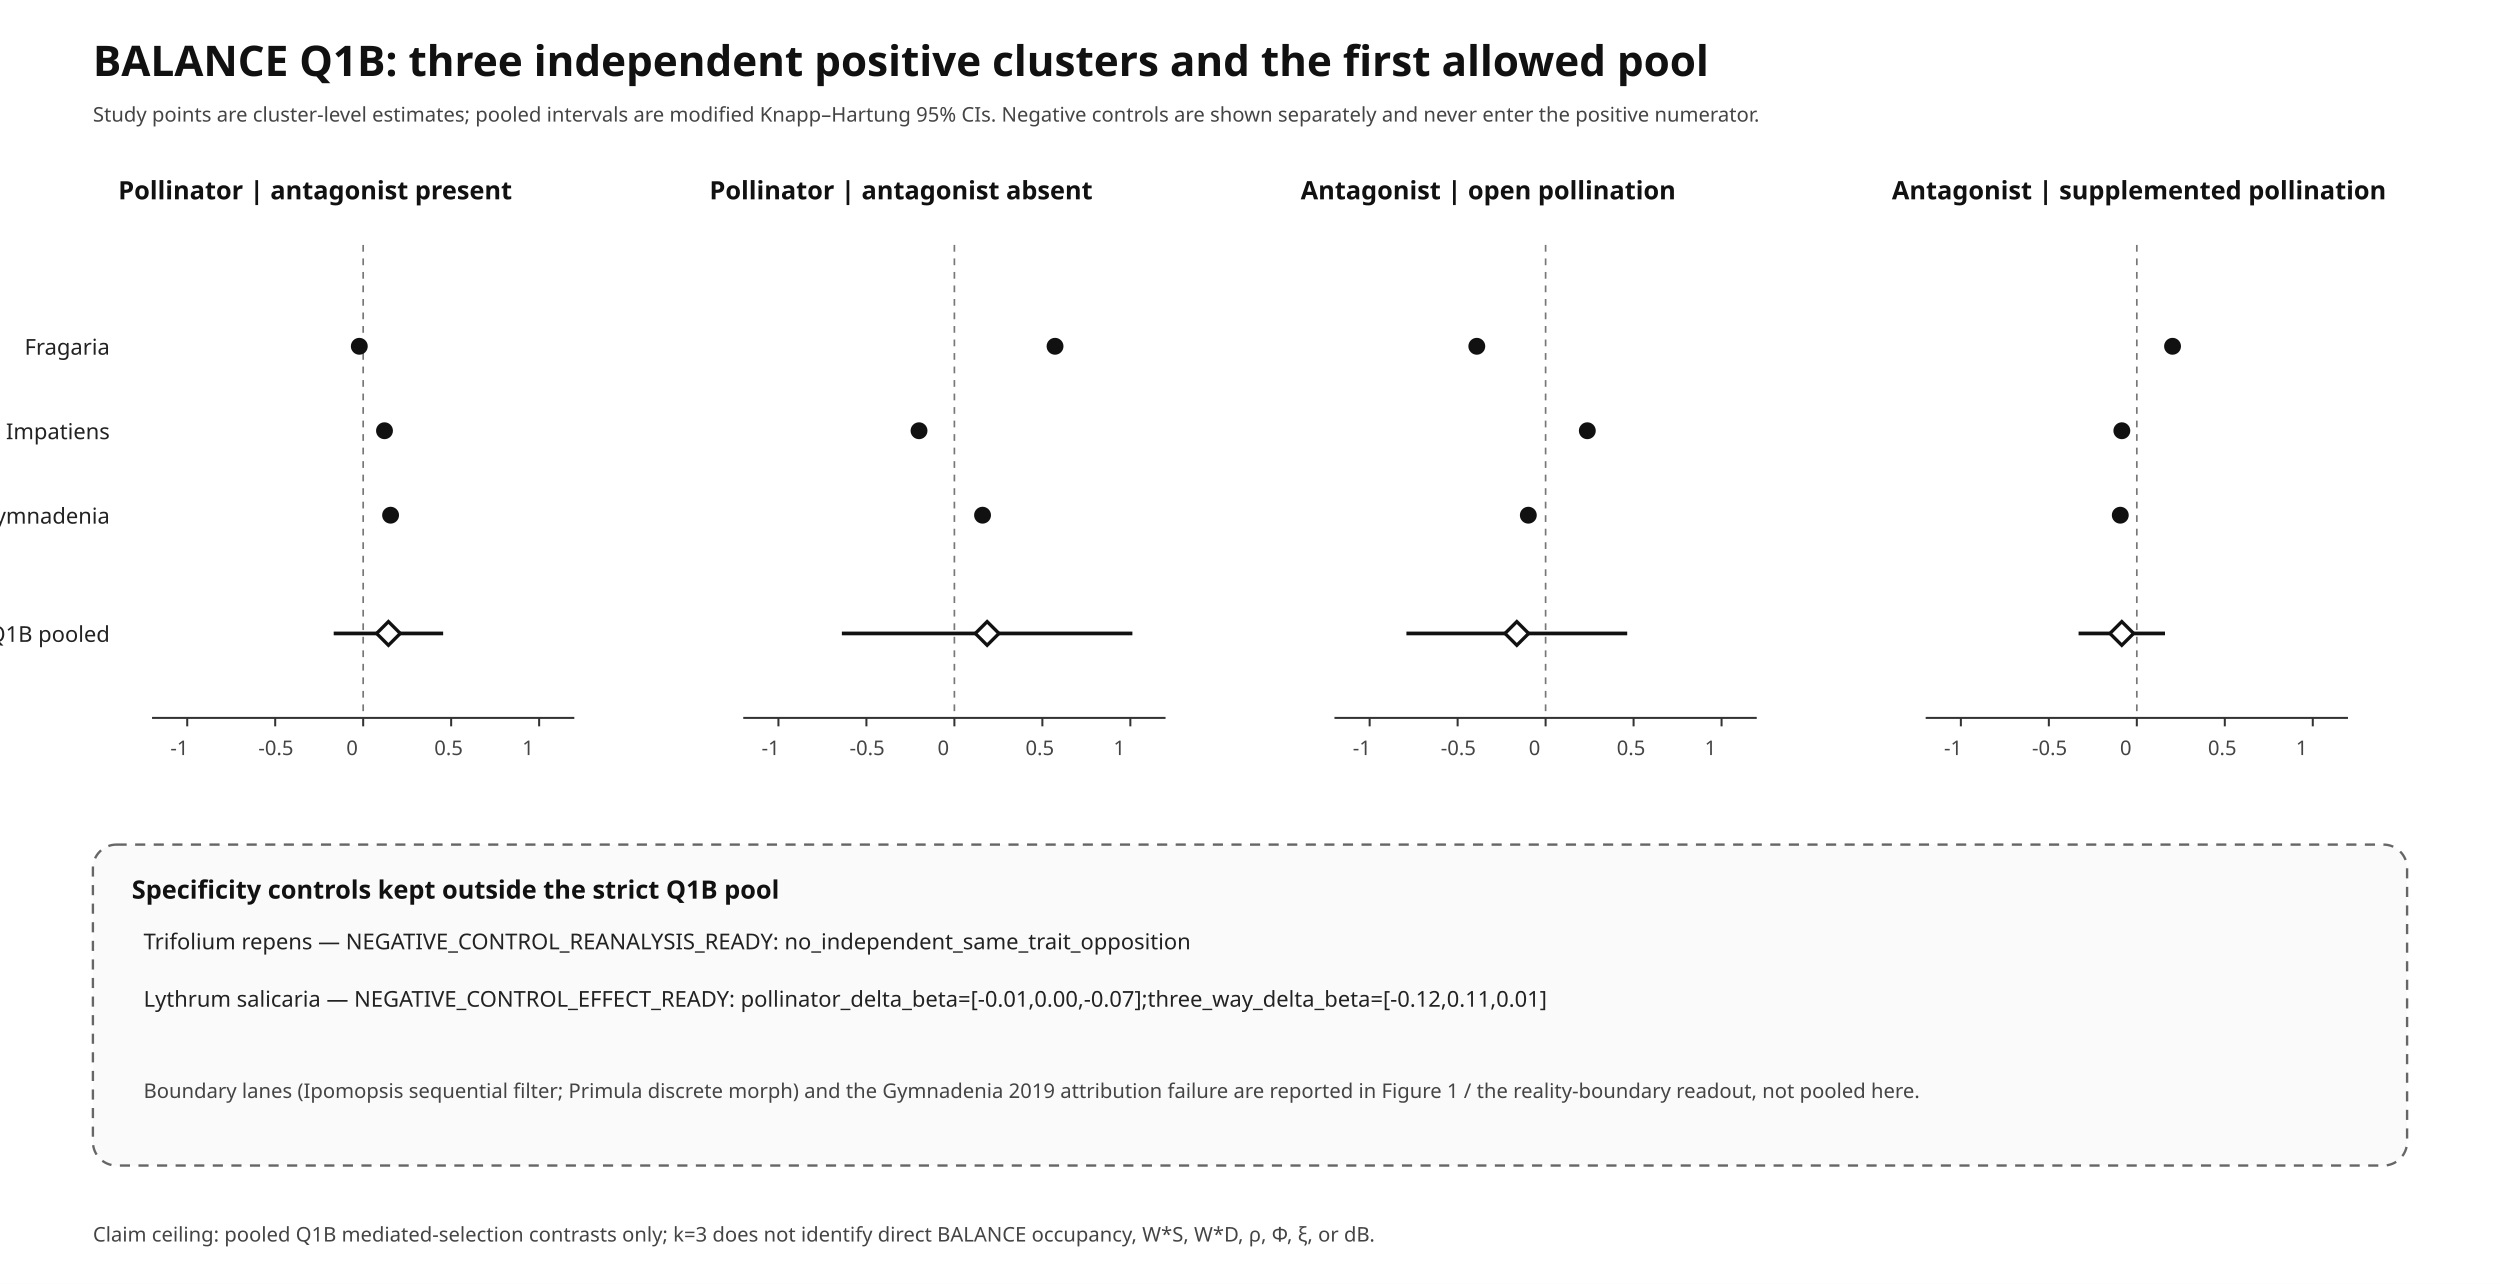
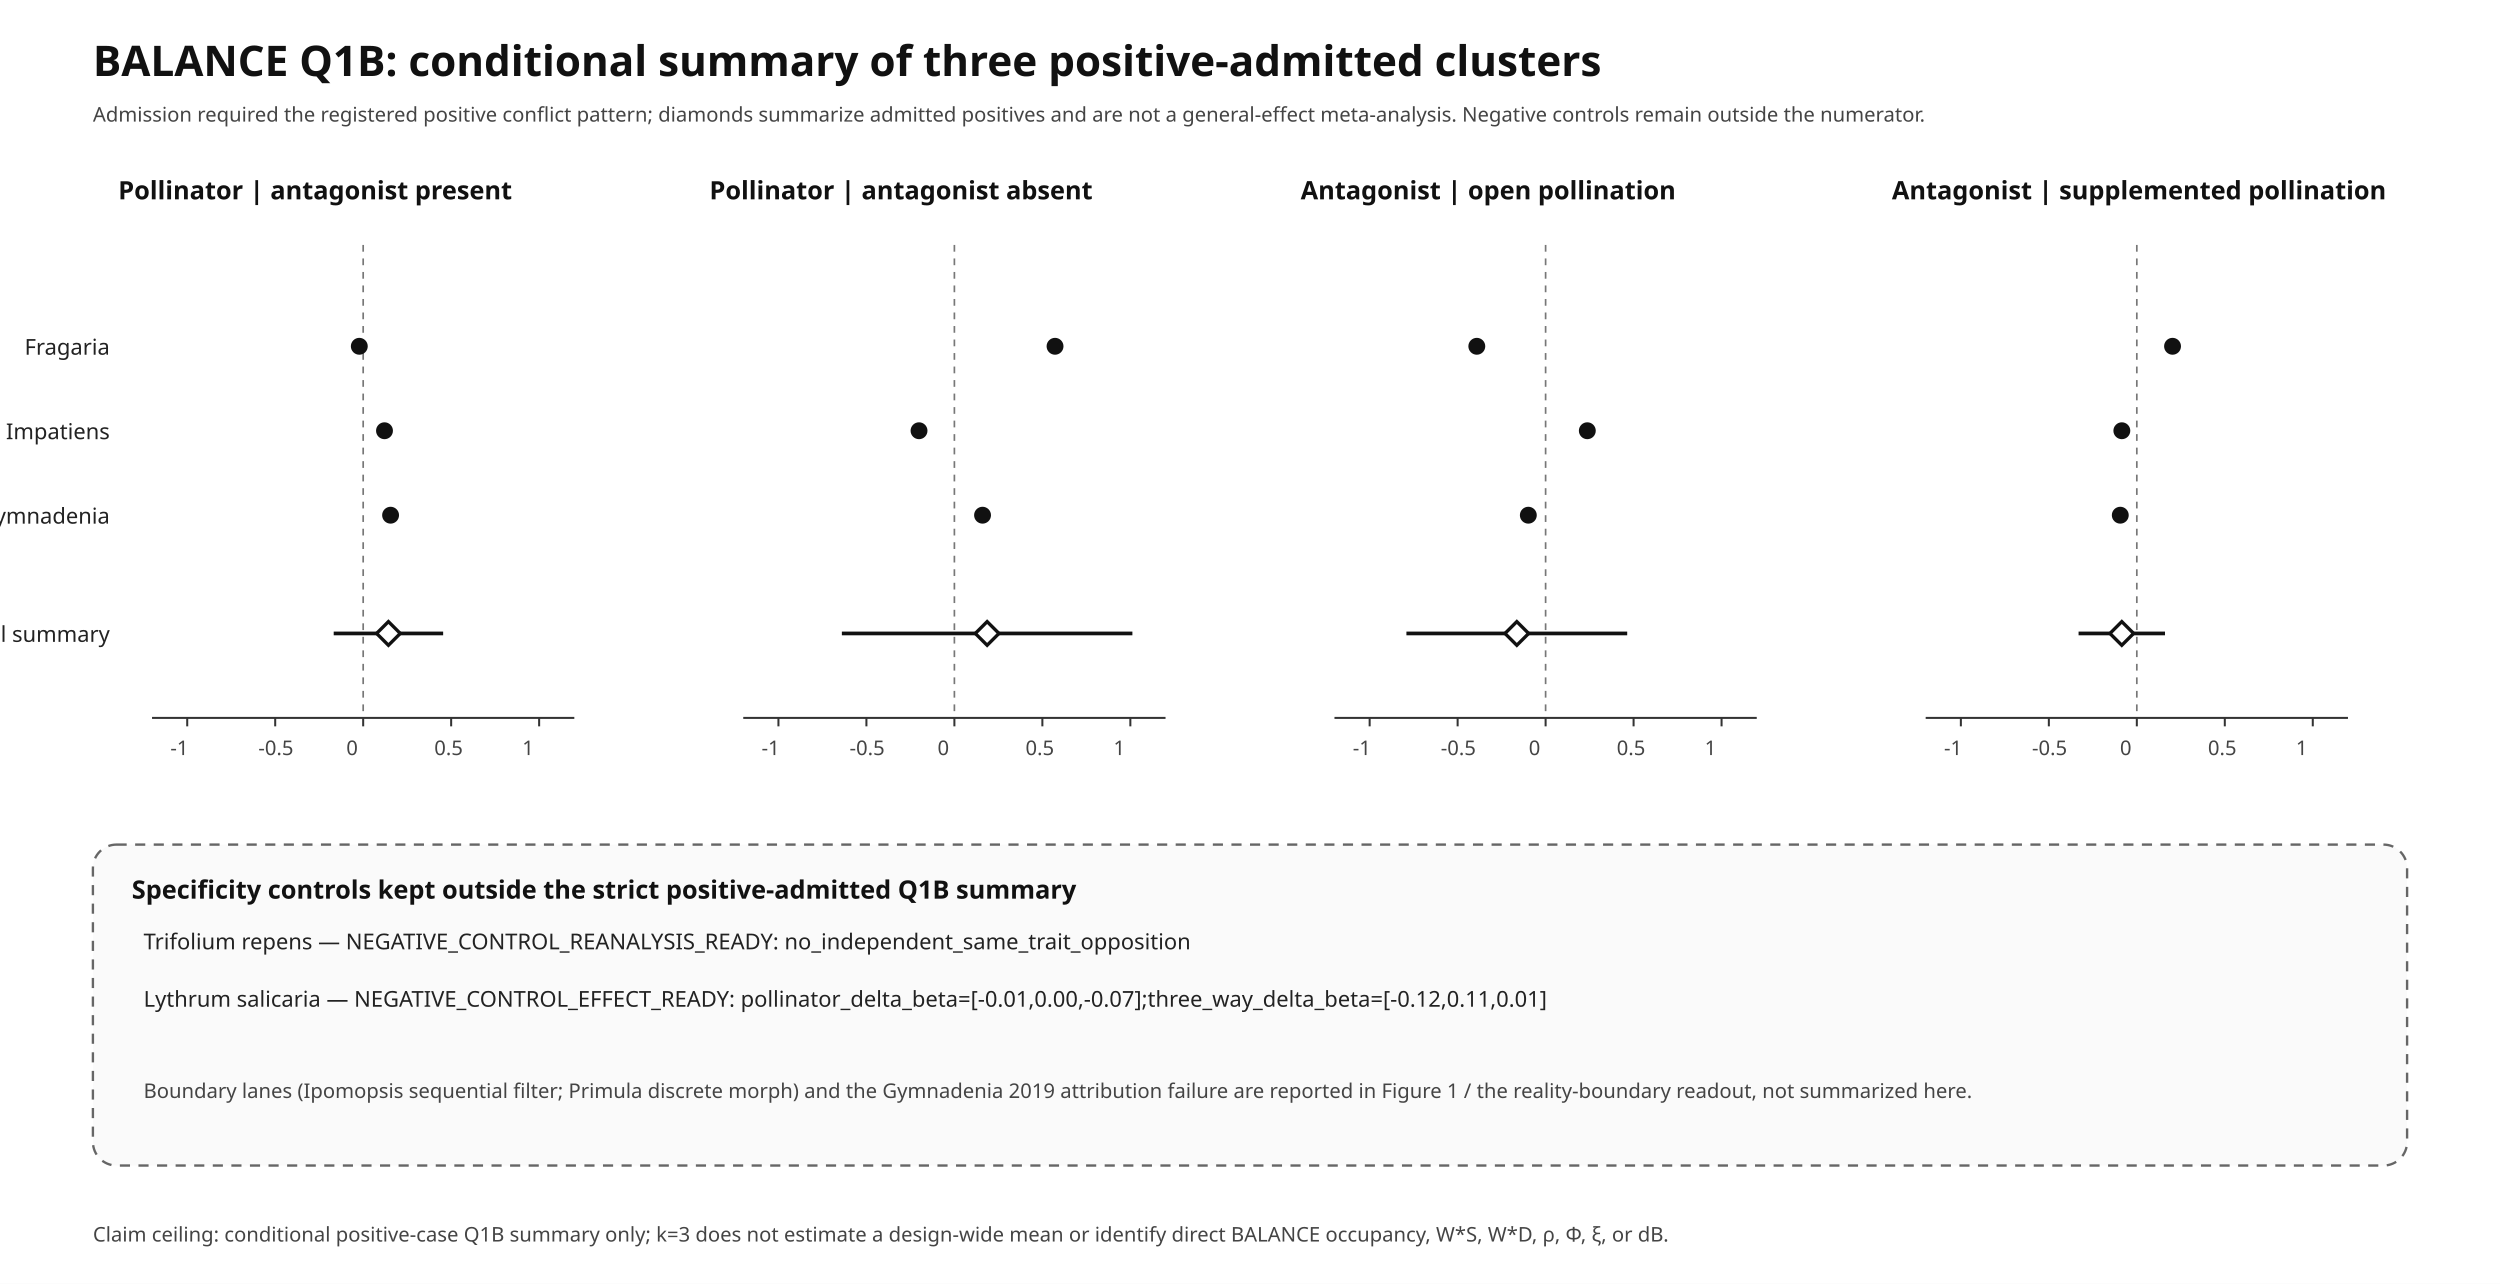
<svg xmlns="http://www.w3.org/2000/svg" width="1480" height="760" viewBox="0 0 1480 760">
  <style>
.bg { fill:#fff; }
.title { font:700 25px sans-serif; fill:#111; }
.panel-title { font:700 15px sans-serif; fill:#111; }
.axis { stroke:#333; stroke-width:1.2; }
.zero { stroke:#777; stroke-width:1; stroke-dasharray:4 4; }
.point { fill:#111; }
.pool { fill:#fff; stroke:#111; stroke-width:2; }
.ci { stroke:#111; stroke-width:2.2; }
.label { font:13px sans-serif; fill:#222; }
.small { font:12px sans-serif; fill:#444; }
.note-box { fill:#fafafa; stroke:#666; stroke-width:1.4; stroke-dasharray:6 5; }
</style>
  <rect class="bg" x="0" y="0" width="1480" height="760" />
-   <text class="title" x="55" y="45">BALANCE Q1B: three independent positive clusters and the first allowed pool</text>
-   <text class="small" x="55" y="72">Study points are cluster-level estimates; pooled intervals are modified Knapp–Hartung 95% CIs. Negative controls are shown separately and never enter the positive numerator.</text>
+   <text class="title" x="55" y="45">BALANCE Q1B: conditional summary of three positive-admitted clusters</text>
+   <text class="small" x="55" y="72">Admission required the registered positive conflict pattern; diamonds summarize admitted positives and are not a general-effect meta-analysis. Negative controls remain outside the numerator.</text>
  <text class="panel-title" x="70" y="118">Pollinator | antagonist present</text>
  <line class="axis" x1="90" y1="425" x2="340" y2="425" />
  <line class="zero" x1="215.0" y1="145" x2="215.0" y2="425" />
  <line class="axis" x1="110.833" y1="425" x2="110.833" y2="430" />
  <text class="small" x="100.833" y="447">-1</text>
  <line class="axis" x1="162.917" y1="425" x2="162.917" y2="430" />
  <text class="small" x="152.917" y="447">-0.5</text>
  <line class="axis" x1="215.0" y1="425" x2="215.0" y2="430" />
  <text class="small" x="205.0" y="447">0</text>
  <line class="axis" x1="267.083" y1="425" x2="267.083" y2="430" />
  <text class="small" x="257.083" y="447">0.5</text>
  <line class="axis" x1="319.167" y1="425" x2="319.167" y2="430" />
  <text class="small" x="309.167" y="447">1</text>
  <circle class="point" cx="212.708" cy="205" r="5" />
  <text class="label" x="65" y="210" text-anchor="end">Fragaria</text>
  <circle class="point" cx="227.621" cy="255" r="5" />
  <text class="label" x="65" y="260" text-anchor="end">Impatiens</text>
  <circle class="point" cx="231.229" cy="305" r="5" />
  <text class="label" x="65" y="310" text-anchor="end">Gymnadenia</text>
  <line class="ci" x1="197.549" y1="375" x2="262.342" y2="375" />
  <polygon class="pool" points="222.946,375 229.946,368 236.946,375 229.946,382" />
-   <text class="label" x="65" y="380" text-anchor="end">Q1B pooled</text>
+   <text class="label" x="65" y="380" text-anchor="end">conditional summary</text>
  <text class="panel-title" x="420" y="118">Pollinator | antagonist absent</text>
  <line class="axis" x1="440" y1="425" x2="690" y2="425" />
  <line class="zero" x1="565.0" y1="145" x2="565.0" y2="425" />
  <line class="axis" x1="460.833" y1="425" x2="460.833" y2="430" />
  <text class="small" x="450.833" y="447">-1</text>
  <line class="axis" x1="512.917" y1="425" x2="512.917" y2="430" />
  <text class="small" x="502.917" y="447">-0.5</text>
  <line class="axis" x1="565.0" y1="425" x2="565.0" y2="430" />
  <text class="small" x="555.0" y="447">0</text>
  <line class="axis" x1="617.083" y1="425" x2="617.083" y2="430" />
  <text class="small" x="607.083" y="447">0.5</text>
  <line class="axis" x1="669.167" y1="425" x2="669.167" y2="430" />
  <text class="small" x="659.167" y="447">1</text>
  <circle class="point" cx="624.583" cy="205" r="5" />
  <circle class="point" cx="544.063" cy="255" r="5" />
  <circle class="point" cx="581.667" cy="305" r="5" />
  <line class="ci" x1="498.382" y1="375" x2="670.377" y2="375" />
  <polygon class="pool" points="577.38,375 584.38,368 591.38,375 584.38,382" />
  <text class="panel-title" x="770" y="118">Antagonist | open pollination</text>
  <line class="axis" x1="790" y1="425" x2="1040" y2="425" />
  <line class="zero" x1="915.0" y1="145" x2="915.0" y2="425" />
  <line class="axis" x1="810.833" y1="425" x2="810.833" y2="430" />
  <text class="small" x="800.833" y="447">-1</text>
  <line class="axis" x1="862.917" y1="425" x2="862.917" y2="430" />
  <text class="small" x="852.917" y="447">-0.5</text>
  <line class="axis" x1="915.0" y1="425" x2="915.0" y2="430" />
  <text class="small" x="905.0" y="447">0</text>
  <line class="axis" x1="967.083" y1="425" x2="967.083" y2="430" />
  <text class="small" x="957.083" y="447">0.5</text>
  <line class="axis" x1="1019.167" y1="425" x2="1019.167" y2="430" />
  <text class="small" x="1009.167" y="447">1</text>
  <circle class="point" cx="874.271" cy="205" r="5" />
  <circle class="point" cx="939.69" cy="255" r="5" />
  <circle class="point" cx="904.771" cy="305" r="5" />
  <line class="ci" x1="832.6" y1="375" x2="963.301" y2="375" />
  <polygon class="pool" points="890.951,375 897.951,368 904.951,375 897.951,382" />
  <text class="panel-title" x="1120" y="118">Antagonist | supplemented pollination</text>
  <line class="axis" x1="1140" y1="425" x2="1390" y2="425" />
  <line class="zero" x1="1265.0" y1="145" x2="1265.0" y2="425" />
  <line class="axis" x1="1160.833" y1="425" x2="1160.833" y2="430" />
  <text class="small" x="1150.833" y="447">-1</text>
  <line class="axis" x1="1212.917" y1="425" x2="1212.917" y2="430" />
  <text class="small" x="1202.917" y="447">-0.5</text>
  <line class="axis" x1="1265.0" y1="425" x2="1265.0" y2="430" />
  <text class="small" x="1255.0" y="447">0</text>
  <line class="axis" x1="1317.083" y1="425" x2="1317.083" y2="430" />
  <text class="small" x="1307.083" y="447">0.5</text>
  <line class="axis" x1="1369.167" y1="425" x2="1369.167" y2="430" />
  <text class="small" x="1359.167" y="447">1</text>
  <circle class="point" cx="1286.146" cy="205" r="5" />
  <circle class="point" cx="1256.131" cy="255" r="5" />
  <circle class="point" cx="1255.208" cy="305" r="5" />
  <line class="ci" x1="1230.516" y1="375" x2="1281.68" y2="375" />
  <polygon class="pool" points="1249.098,375 1256.098,368 1263.098,375 1256.098,382" />
  <rect class="note-box" x="55" y="500" width="1370" height="190" rx="14" />
-   <text class="panel-title" x="78" y="532">Specificity controls kept outside the strict Q1B pool</text>
+   <text class="panel-title" x="78" y="532">Specificity controls kept outside the strict positive-admitted Q1B summary</text>
  <text class="label" x="85" y="562">Trifolium repens — NEGATIVE_CONTROL_REANALYSIS_READY: no_independent_same_trait_opposition</text>
  <text class="label" x="85" y="596">Lythrum salicaria — NEGATIVE_CONTROL_EFFECT_READY: pollinator_delta_beta=[-0.01,0.00,-0.07];three_way_delta_beta=[-0.12,0.11,0.01]</text>
-   <text class="small" x="85" y="650">Boundary lanes (Ipomopsis sequential filter; Primula discrete morph) and the Gymnadenia 2019 attribution failure are reported in Figure 1 / the reality-boundary readout, not pooled here.</text>
-   <text class="small" x="55" y="735">Claim ceiling: pooled Q1B mediated-selection contrasts only; k=3 does not identify direct BALANCE occupancy, W*S, W*D, ρ, Φ, ξ, or dB.</text>
+   <text class="small" x="85" y="650">Boundary lanes (Ipomopsis sequential filter; Primula discrete morph) and the Gymnadenia 2019 attribution failure are reported in Figure 1 / the reality-boundary readout, not summarized here.</text>
+   <text class="small" x="55" y="735">Claim ceiling: conditional positive-case Q1B summary only; k=3 does not estimate a design-wide mean or identify direct BALANCE occupancy, W*S, W*D, ρ, Φ, ξ, or dB.</text>
</svg>
